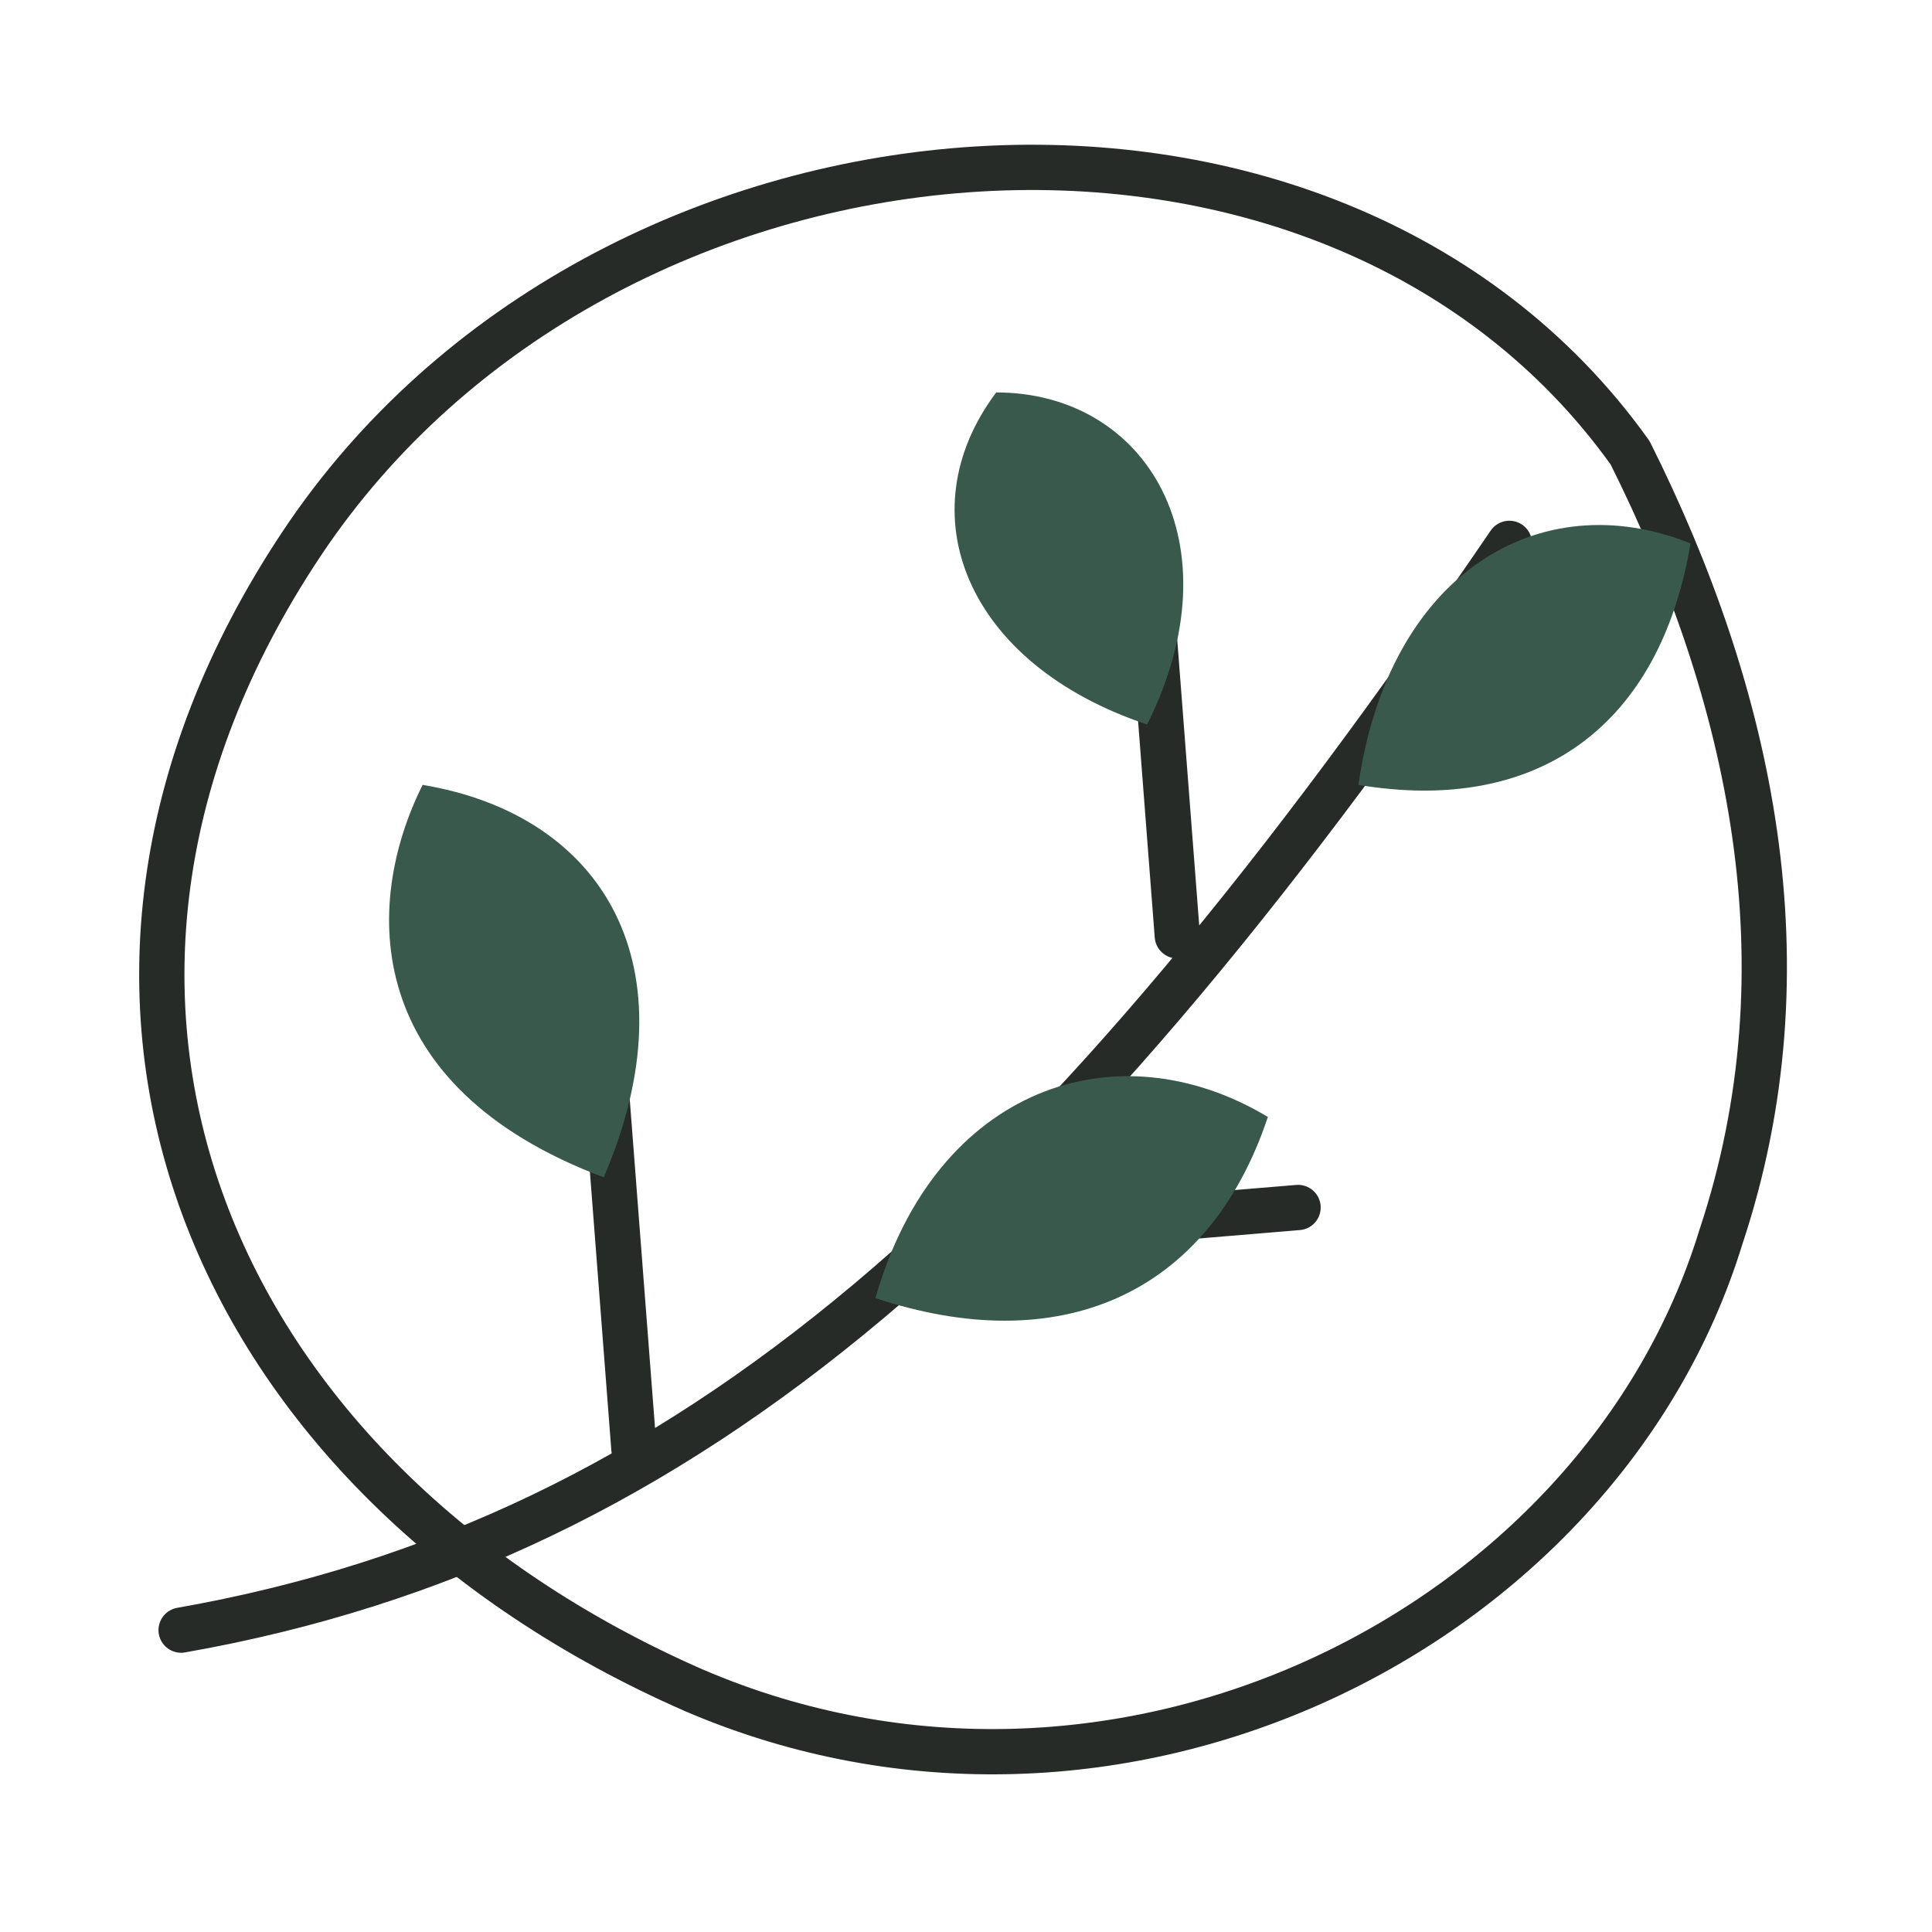
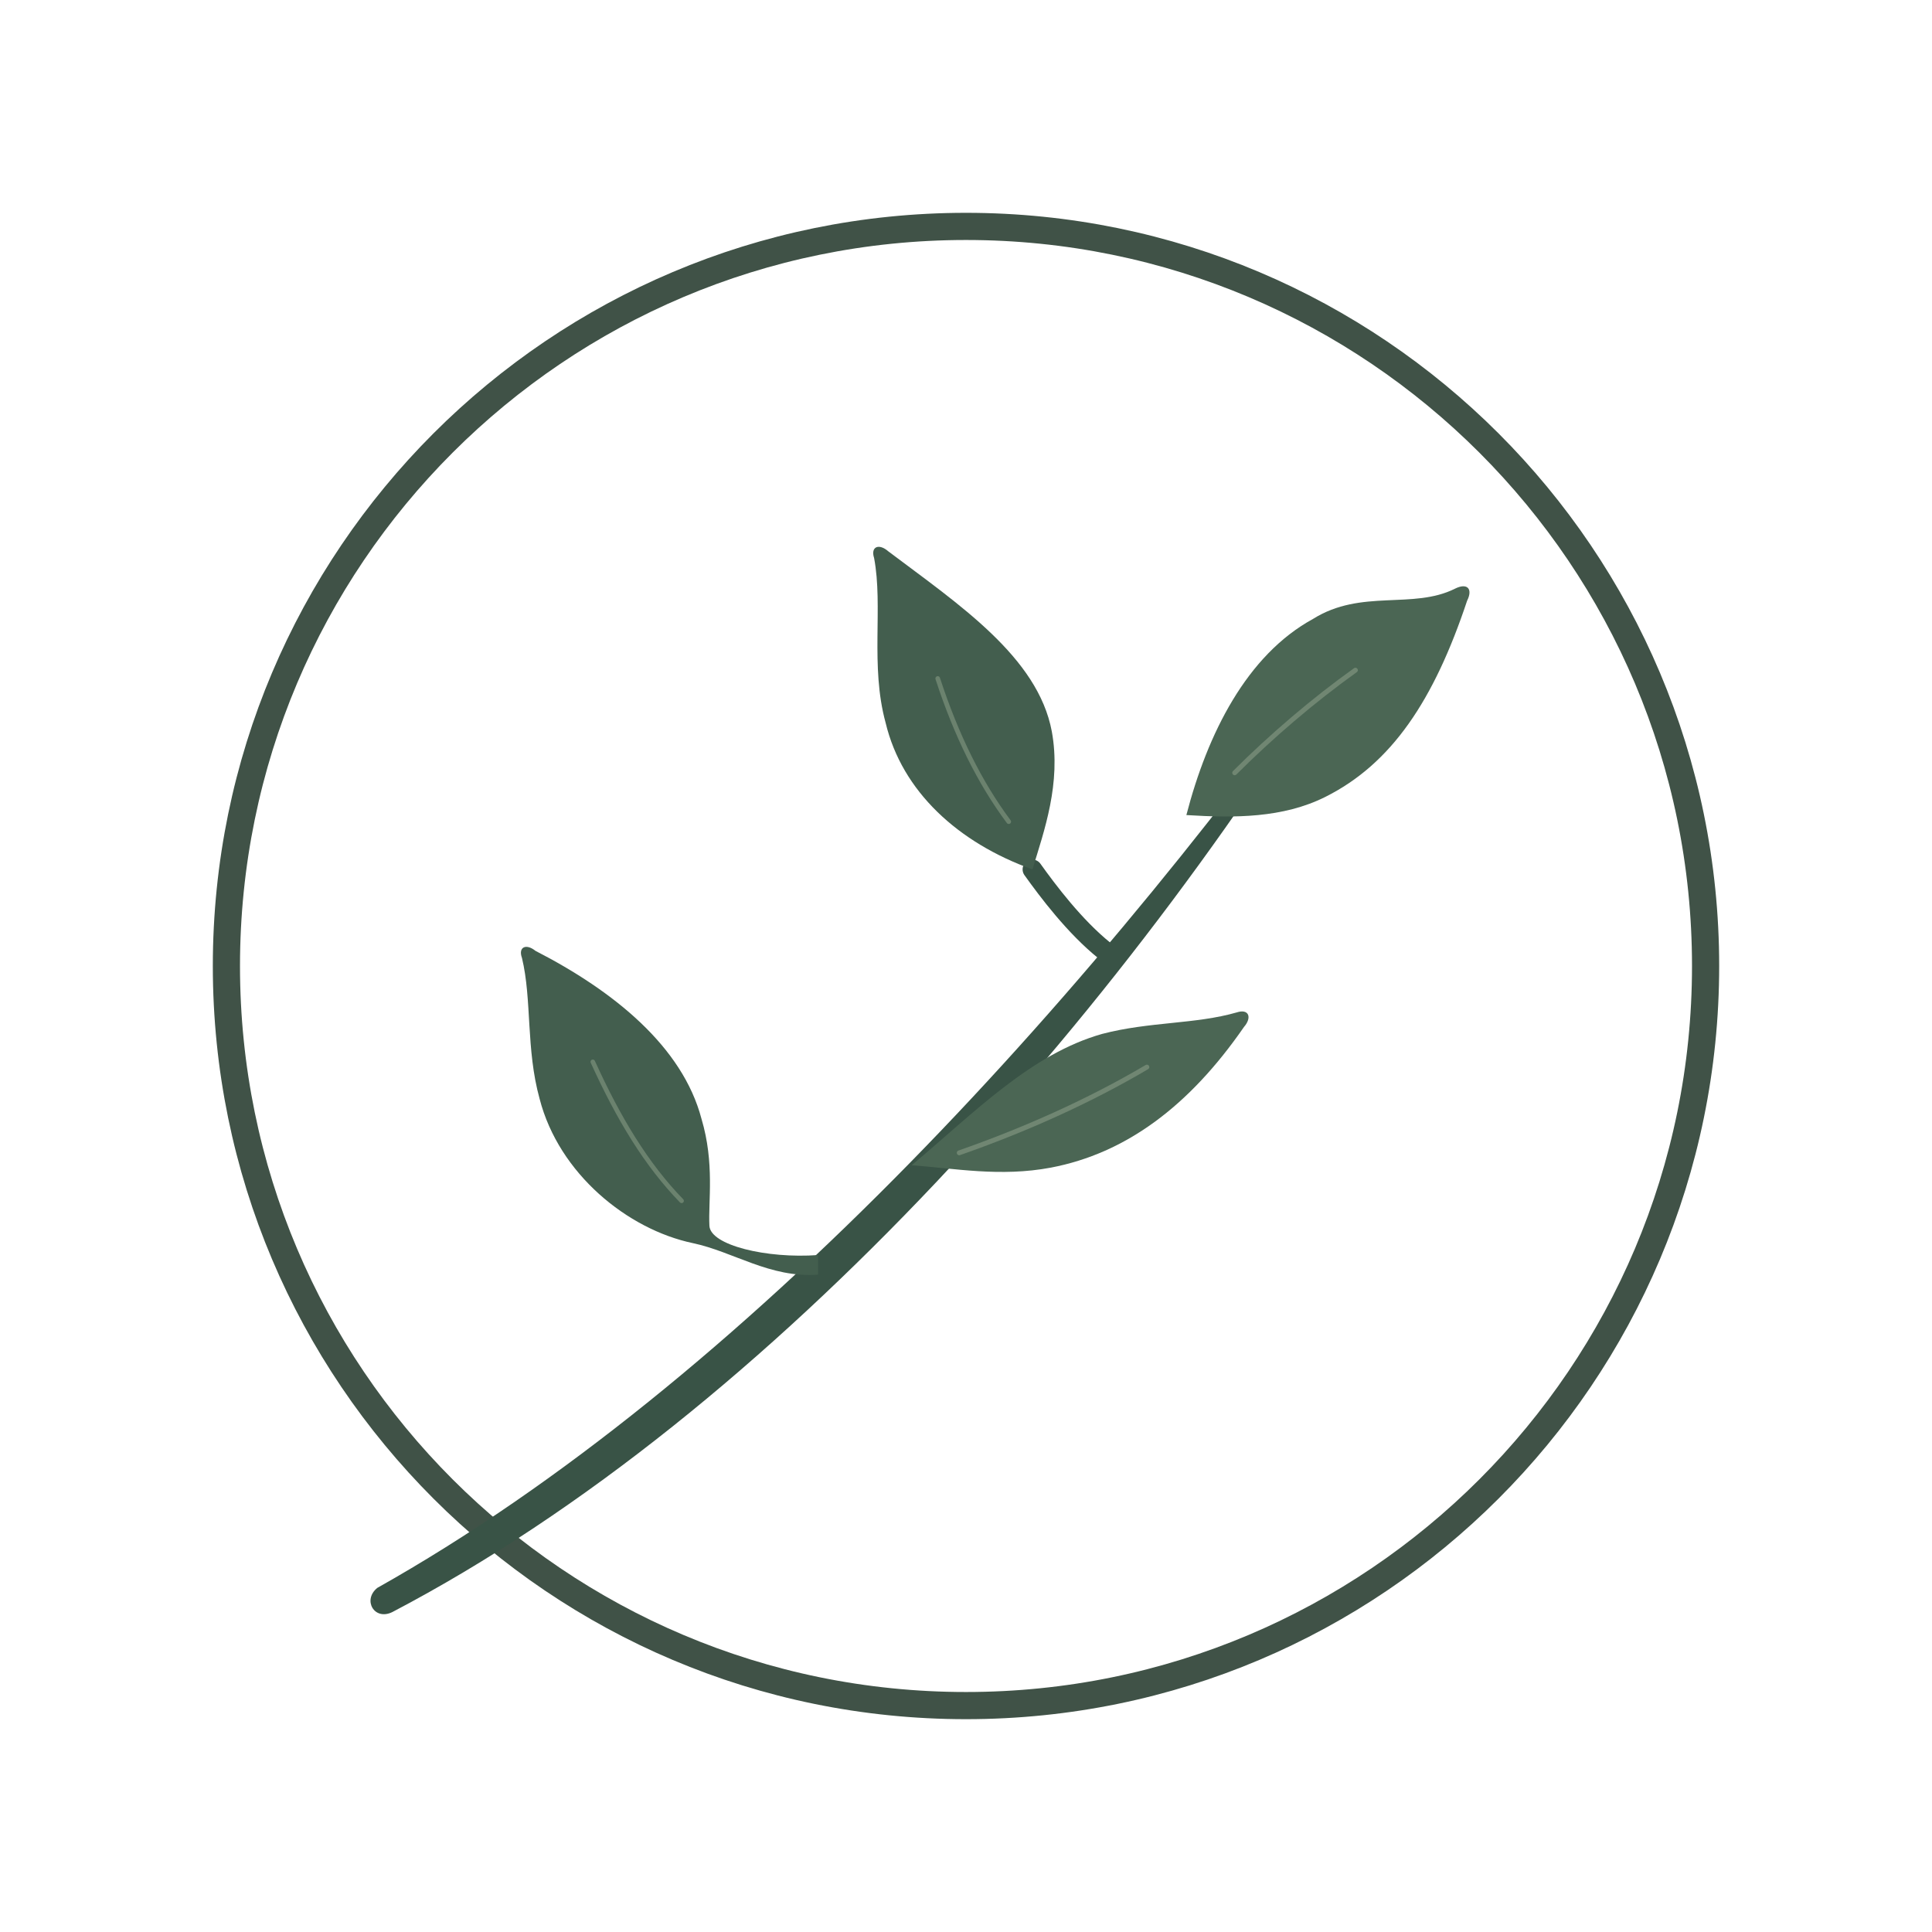
<svg xmlns="http://www.w3.org/2000/svg" viewBox="0 0 64 64" fill="none">
-   <g stroke="#272b28" stroke-width="1.5" stroke-linecap="round" stroke-linejoin="round">
-     <path d="M54 15C44 1 20 3 10 18S7 49 23 56c14 6 30-2 34-15 3-9 1-18-3-26Z" />
-     <path d="M6 54c17-3 29-14 44-36M21 48l-1-13m11 6 12-1M39 31l-1-13" />
+   <circle cx="32" cy="32" r="24.5" stroke="#405247" stroke-width=".9" />
+   <path d="M12.5 52.6C24.6 45.8 36.4 32.8 45.4 20 37.6 33.2 25.6 46.8 13 53.4 12.4 53.7 12 53 12.5 52.6Z" fill="#395346" />
+   <path d="M36.6 31.5C35.6 30.7 34.7 29.5 34.2 28.8" stroke="#395346" stroke-width=".65" stroke-linecap="round" />
+   <g>
+     <path d="M22.95 41.18C20.787 40.724 18.515 38.883 17.875 36.399 17.418 34.745 17.625 33.117 17.291 31.734 17.158 31.37 17.428 31.247 17.738 31.498 20.336 32.832 22.609 34.672 23.238 37.064 23.676 38.53 23.459 39.8 23.5 40.6 23.52 41.25 25.4 41.7 27.1 41.575L27.1 42.225C25.5 42.34 24.3 41.465 22.95 41.18Z" fill="#435e4e" />
+     <path transform="translate(23.4 41.3) rotate(-6) scale(.94) translate(-23.4 -41.3)" d="M22.7 39.6C21.6 38.2 20.8 36.5 20.1 34.4" stroke="#a3b39c" stroke-opacity=".42" stroke-width=".16" stroke-linecap="round" />
  </g>
-   <g fill="#39594d">
-     <path d="M20 39c-8-3-8-9-6-13 6 1 9 6 6 13ZM29 43c2-7 8-9 13-6-2 6-7 8-13 6ZM38 24c-6-2-8-7-5-11 5 0 8 5 5 11ZM45 26c1-7 6-10 11-8-1 6-5 9-11 8Z" />
+   <g transform="rotate(-4 30.2 38.6)">
+     <path d="M30.2 38.6C32.4 37 34.4 35.2 36.8 34.7 38.4 34.4 39.9 34.6 41.3 34.3 41.7 34.2 41.8 34.5 41.5 34.8 39.5 37.3 37.3 38.7 34.8 39 33.1 39.2 31.6 38.8 30.2 38.6Z" fill="#4b6654" />
+     <path d="M31.8 38.3C34 37.7 36.2 36.9 38.2 35.9" stroke="#a3b39c" stroke-opacity=".42" stroke-width=".16" stroke-linecap="round" />
+   </g>
+   <g transform="translate(34.2 28.8) rotate(-4) scale(.96) translate(-34.2 -28.8)">
+     <path d="M34.2 28.8C31.7 27.7 29.9 25.8 29.5 23.4 29.1 21.4 29.7 19.4 29.5 17.7 29.4 17.3 29.7 17.2 30 17.5 32.3 19.5 34.9 21.5 35.2 24.1 35.4 25.9 34.7 27.5 34.2 28.8Z" fill="#435e4e" />
+     <path d="M33.5 27.1C32.6 25.7 31.9 24 31.4 22" stroke="#a3b39c" stroke-opacity=".42" stroke-width=".16" stroke-linecap="round" />
+   </g>
+   <g>
+     <path d="M39.3 27C40 24.3 41.3 21.7 43.5 20.5 45.1 19.5 46.8 20.2 48.2 19.5 48.6 19.3 48.8 19.5 48.6 19.9 47.5 23.2 46.1 25.3 43.9 26.4 42.5 27.1 40.9 27.1 39.3 27Z" fill="#4b6654" />
+     <path d="M40.9 25.6C42.1 24.4 43.5 23.2 44.9 22.2" stroke="#a3b39c" stroke-opacity=".42" stroke-width=".16" stroke-linecap="round" />
  </g>
</svg>
